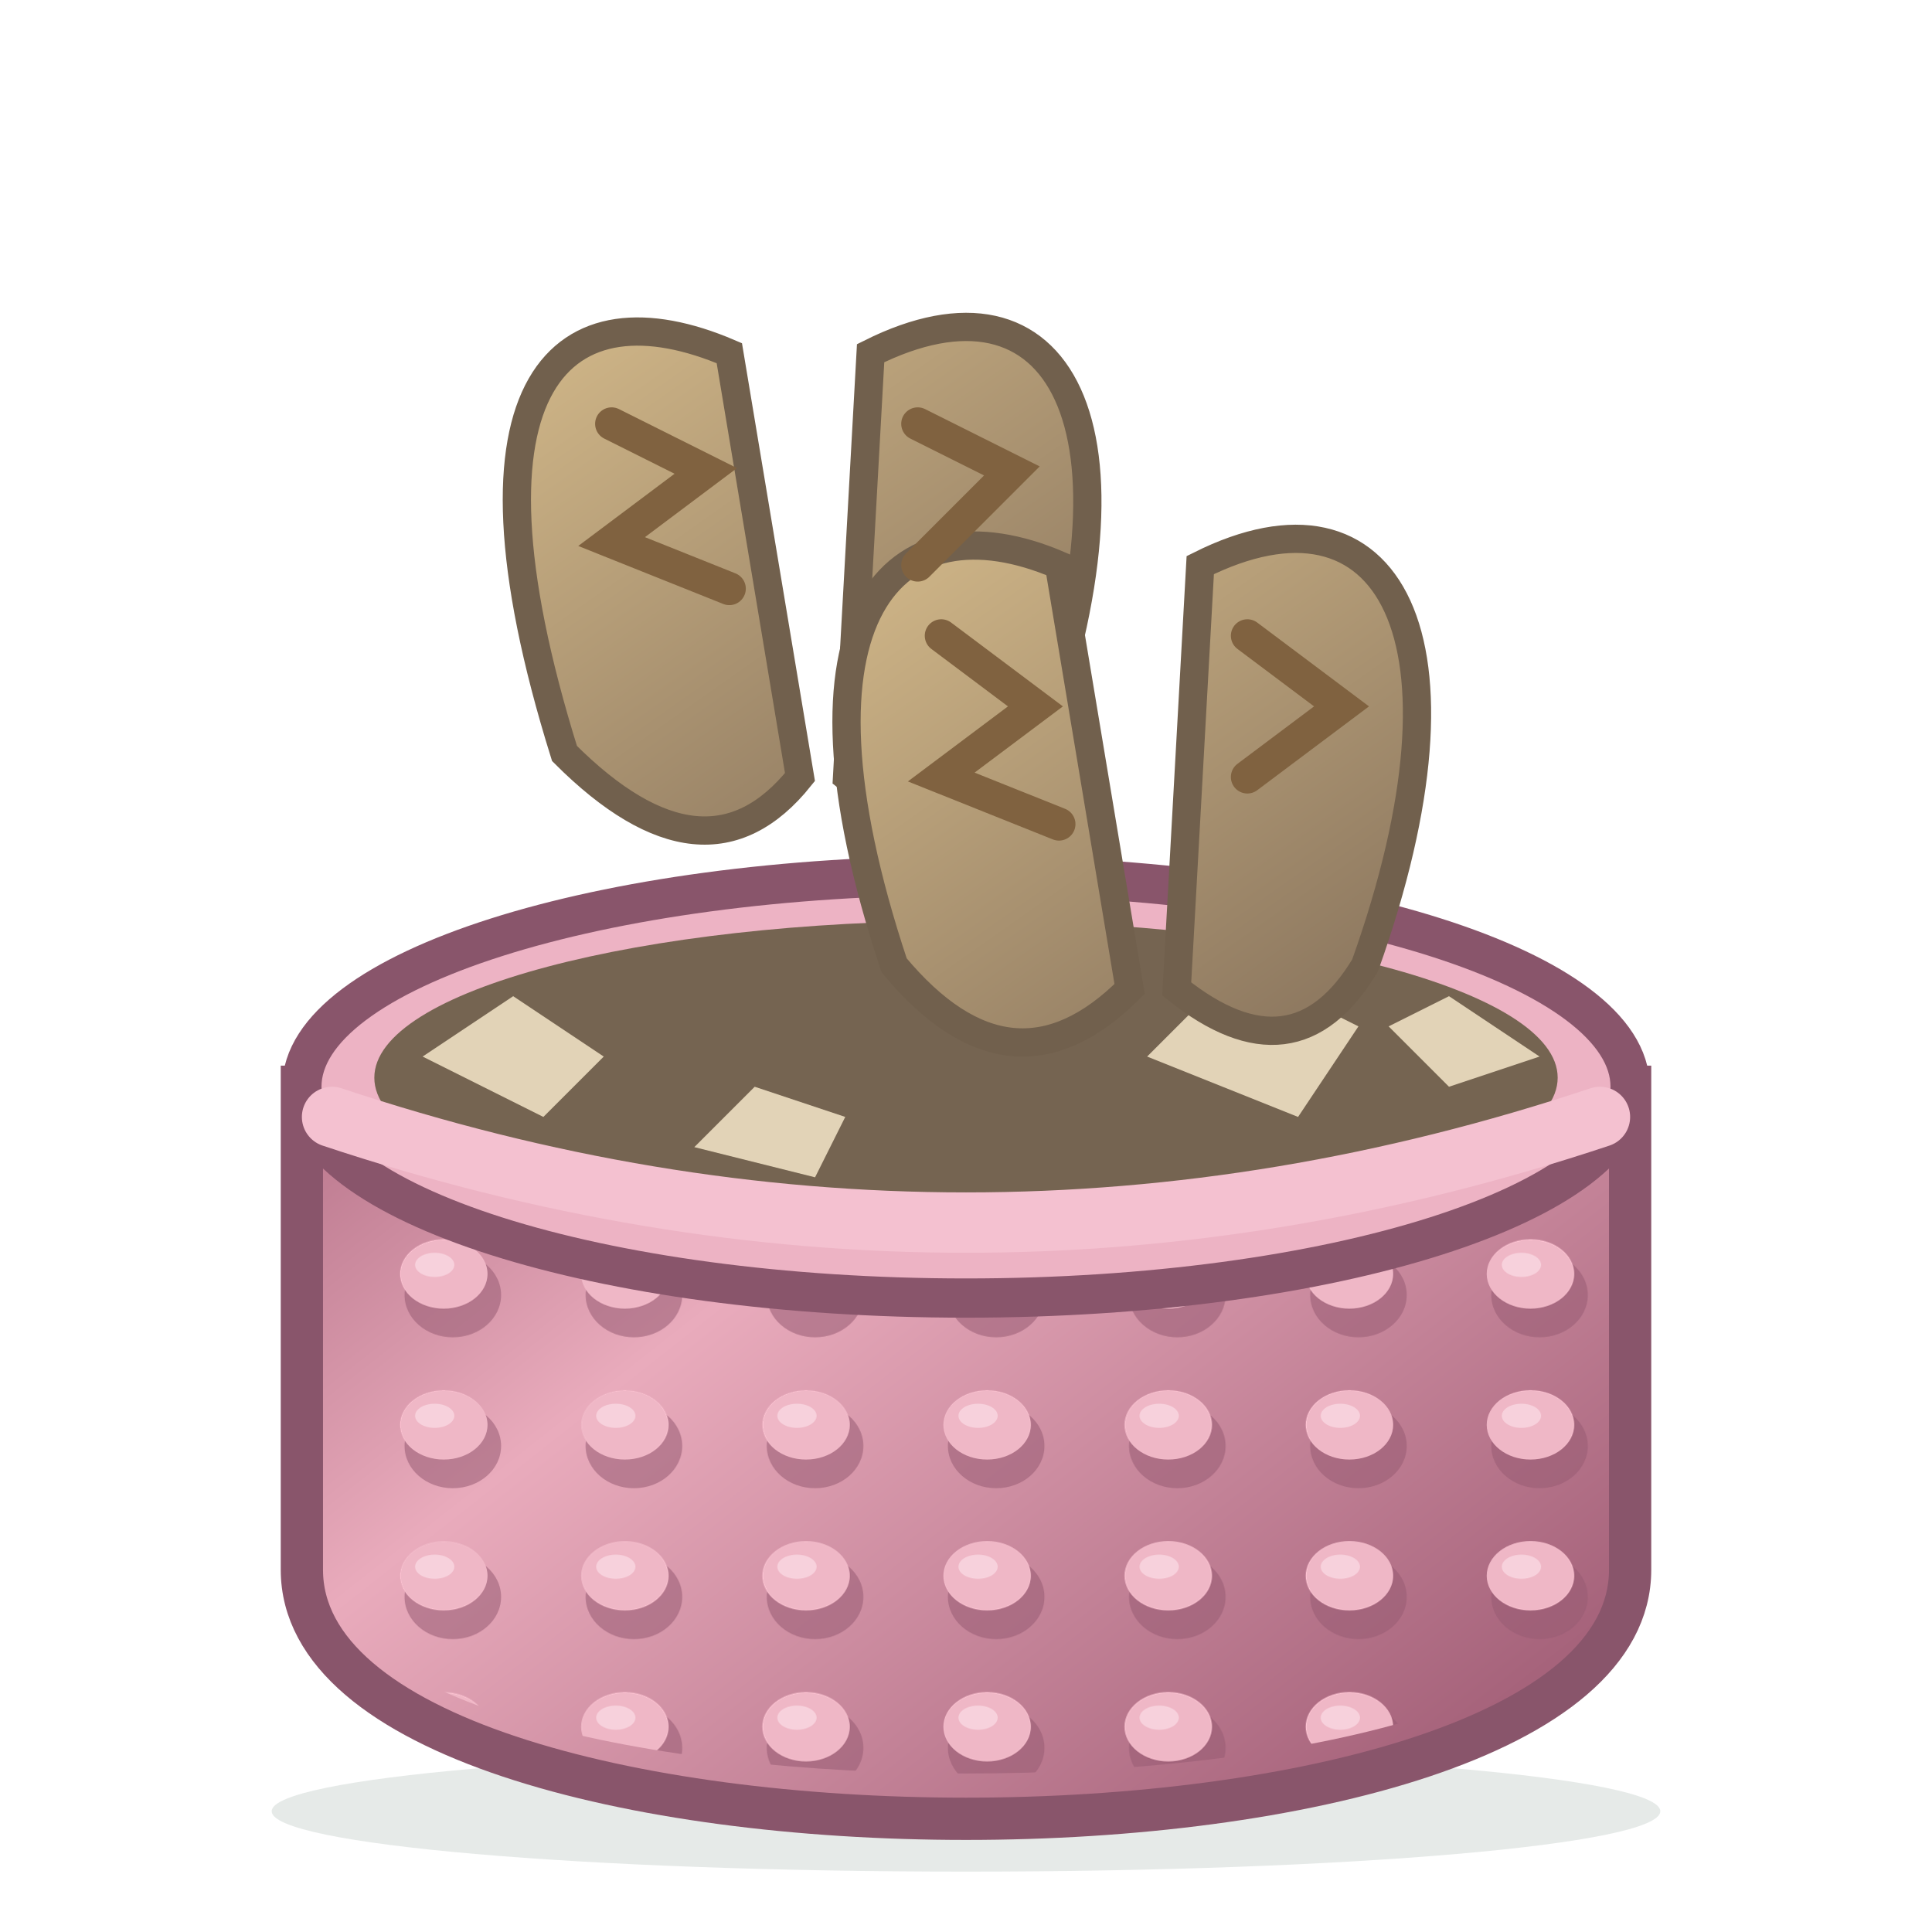
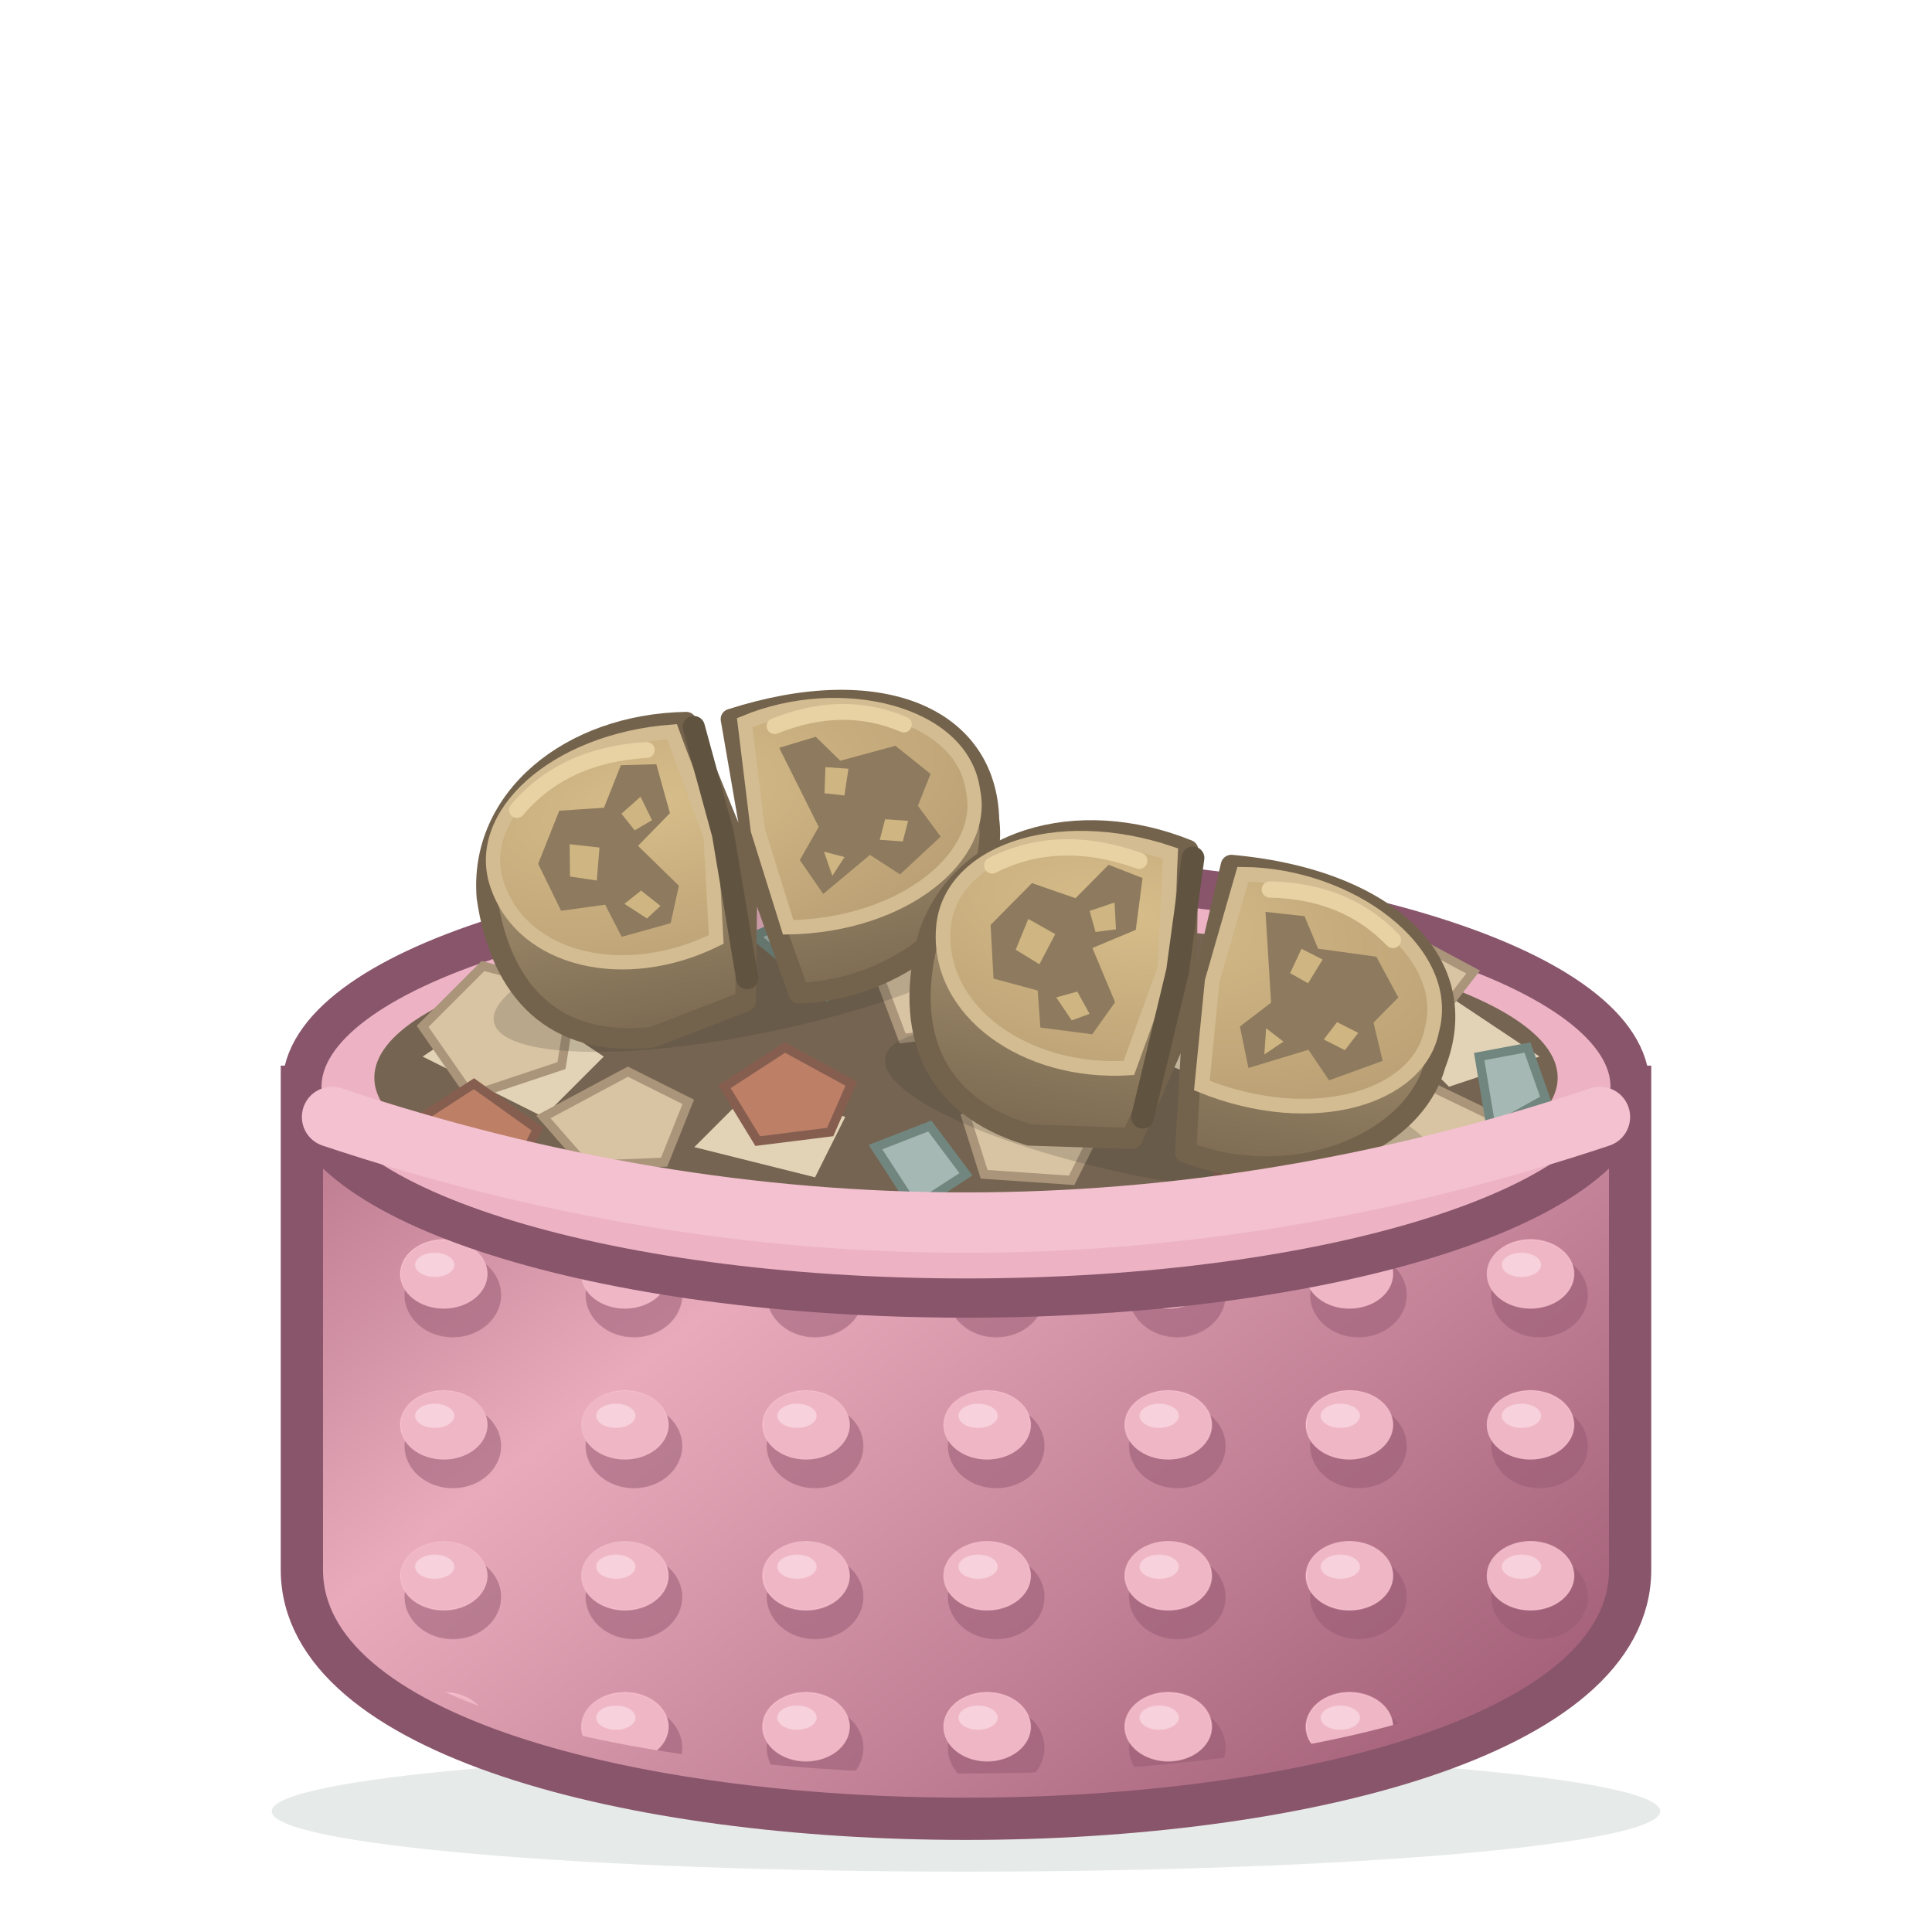
<svg xmlns="http://www.w3.org/2000/svg" viewBox="0 0 64 64" role="img" aria-labelledby="lithops-lesliei-title lithops-lesliei-description" data-plant-slug="lithops-lesliei" focusable="false">
  <defs>
    <linearGradient id="lithops-lesliei-pot" x1="0" y1="0" x2="1" y2="0.7">
      <stop offset="0" stop-color="#b7748a" />
      <stop offset="0.35" stop-color="#e9abbc" />
      <stop offset="1" stop-color="#a6637b" />
    </linearGradient>
-     <linearGradient id="lithops-lesliei-body" x1="0" y1="0" x2="0.8" y2="1">
-       <stop offset="0" stop-color="#d2b889" />
-       <stop offset="1" stop-color="#8c775f" />
-     </linearGradient>
    <pattern id="lithops-lesliei-hobnails" width="6" height="5" patternUnits="userSpaceOnUse">
      <ellipse cx="3" cy="2.9" rx="1.6" ry="1.4" fill="#985b73" opacity="0.55" />
      <ellipse cx="2.7" cy="2.2" rx="1.45" ry="1.15" fill="#efb7c6" />
      <ellipse cx="2.4" cy="1.9" rx="0.65" ry="0.4" fill="#f7d1dc" />
    </pattern>
+     <linearGradient id="photo-lithops-lesliei-tan-side" x1="0" y1="0" x2="0" y2="1">
+       <stop stop-color="#b8a27c" />
+       <stop offset="1" stop-color="#7b6a52" />
+     </linearGradient>
+     <radialGradient id="photo-lithops-lesliei-tan-top" cx="0.35" cy="0.3" r="0.85">
+       <stop stop-color="#d7bd89" />
+       <stop offset="1" stop-color="#b89e73" />
+     </radialGradient>
+     <g id="photo-lithops-lesliei-tan-head">
+       <ellipse cx="0" cy="3.2" rx="8.6" ry="2.1" fill="#39382c" opacity="0.2" />
+       <path d="M-8-0.7C-8.2 2.3-6.9 4.4-3.8 4.7L-0.7 4.2 0.2 0.2-0.7-4.8C-4.3-5.5-7.6-3.8-8-0.7ZM0.7-4.6 0.5 0.6 1 4.3C4.4 4.9 7.8 2.8 8 0.2 8.6-3 5.6-5.1 0.7-4.6Z" fill="url(#photo-lithops-lesliei-tan-side)" stroke="#74634c" stroke-width="0.65" stroke-linejoin="round" />
+       <path d="M-7.6-1C-7.9-3.3-4.9-5.1-1.2-4.6L-0.7-1.1-1.2 2.1C-4.3 2.9-7.3 1.5-7.6-1ZM1.1-4.4C4.3-5 7.9-3.3 7.7-0.8 7.7 1.3 4.7 2.9 1.1 2.2L0.8-1Z" fill="url(#photo-lithops-lesliei-tan-top)" stroke="#d3bc92" stroke-width="0.45" />
+       <path d="M-6.2-1.4-5.2-2.9-3.8-2.7-3-3.9-1.9-3.7-1.8-2.1-3-1.3-2 0.2-2.5 1.3-4.1 1.4-4.4 0.3-5.8 0.2ZM2-3.4 3.2-3.5 3.8-2.6 5.6-2.7 6.5-1.6 5.9-0.7 6.4 0.4 4.9 1.3 4.1 0.5 2.4 1.4 1.9 0.2 2.7-0.7Z" fill="#8e7a5e" />
+       <path d="M-5.1-1.8-4.2-1.5-4.5-0.5-5.3-0.8ZM-3.3-2.4-2.6-2.8-2.4-2-3-1.8ZM-3.8 0.4-3.2 0.1-2.7 0.7-3.2 1ZM3.3-2.5 4-2.3 3.7-1.5 3.1-1.7ZM4.8-0.5 5.5-0.3 5.2 0.3 4.5 0.1ZM2.7 0.1 3.3 0.4 2.8 0.9Z" fill="#ceb582" />
+       <path d="M-0.5-4.6-0.3-1.1-0.5 3.5" fill="none" stroke="#605340" stroke-width="0.7" stroke-linecap="round" />
+       <path d="M-6.5-3.2Q-4.7-4.6-2.1-4.2M2-4.1Q4.3-4.5 6-3.3" fill="none" stroke="#e8d2a4" stroke-width="0.5" stroke-linecap="round" />
+     </g>
  </defs>
  <ellipse cx="32" cy="60" rx="23" ry="2" fill="#294d3d" opacity="0.12" />
  <path d="M10 36V52C10 63 54 63 54 52V36Z" fill="url(#lithops-lesliei-pot)" stroke="#89556b" stroke-width="1.4" />
  <path d="M11 39V52C11 61 53 61 53 52V39Q32 45 11 39Z" fill="url(#lithops-lesliei-hobnails)" />
  <ellipse cx="32" cy="36" rx="22" ry="7" fill="#edb3c4" stroke="#89556b" stroke-width="1.3" />
  <ellipse cx="32" cy="35.7" rx="19.6" ry="5.2" fill="#756451" />
  <path d="M14 35l3-2 3 2-2 2ZM38 35l3-3 4 2-2 3ZM23 38l2-2 3 1-1 2ZM46 34l2-1 3 2-3 1" fill="#e2d3b7" />
-   <g transform="translate(7 0) scale(0.78)">
-     <path d="M15 32C10 16 15 12 22 15L25 33Q21 38 15 32ZM27 33L28 15C36 11 40 18 35 32Q32 37 27 33Z" fill="url(#lithops-lesliei-body)" stroke="#71604d" stroke-width="1.2" />
-     <path d="M29 41C24 26 29 21 36 24L39 42Q34 47 29 41ZM41 42L42 24C50 20 54 27 49 41Q46 46 41 42Z" fill="url(#lithops-lesliei-body)" stroke="#71604d" stroke-width="1.2" />
-     <path d="M17 18L21 20 17 23 22 25M30 18L34 20 30 24M31 27L35 30 31 33 36 35M44 27L48 30 44 33" fill="none" stroke="#806240" stroke-width="1.4" stroke-linecap="round" />
-   </g>
+   <path d="M14 34l2-2 3 0.8-0.4 2.5-3 1ZM20 31l2-1.1 2.2 0.9-1 2ZM29 32l2-1 2 1.1-0.6 2-2.5 0.3ZM44 32l2-1.3 2.8 1.5-1.7 2.2ZM18 37l2.8-1.5 2 1-0.8 2-2.6 0.1ZM32 37l2.5-1.3 2 1.4-1 2-2.9-0.2ZM45 37l2-1.2 2.7 1.3-0.4 1.6-3.2 0.4Z" fill="#d8c3a2" stroke="#aa957b" stroke-width="0.3" />
+   <path d="M24 36l2-1.3 2.2 1.2-0.7 1.6-2.4 0.3ZM38 34l1.7-1.7 2.1 0.8-0.5 2ZM14 37l1.7-1.1 2.1 1.5-0.7 1.4ZM40 38l2-1 2 1.3-0.8 1.3-2.5 0.2Z" fill="#bd8067" stroke="#865e50" stroke-width="0.3" />
+   <path d="M25 31l2.3-1 1.5 2-1.4 1ZM35 30l2-0.5 1.4 1.6-1.3 1.2ZM49 35l1.6-0.3 0.6 1.7-1.8 1ZM29 38l1.8-0.7 1.2 1.6-1.7 1.1Z" fill="#a6b8b3" stroke="#71867f" stroke-width="0.3" />
+   <use href="#photo-lithops-lesliei-tan-head" transform="translate(24.5 28.7) rotate(-12) scale(1.05)" />
+   <use href="#photo-lithops-lesliei-tan-head" transform="translate(39.1 33.4) rotate(11) scale(1.08)" />
  <path d="M11 37Q32 44 53 37" fill="none" stroke="#f4c1d0" stroke-width="2" stroke-linecap="round" />
</svg>
